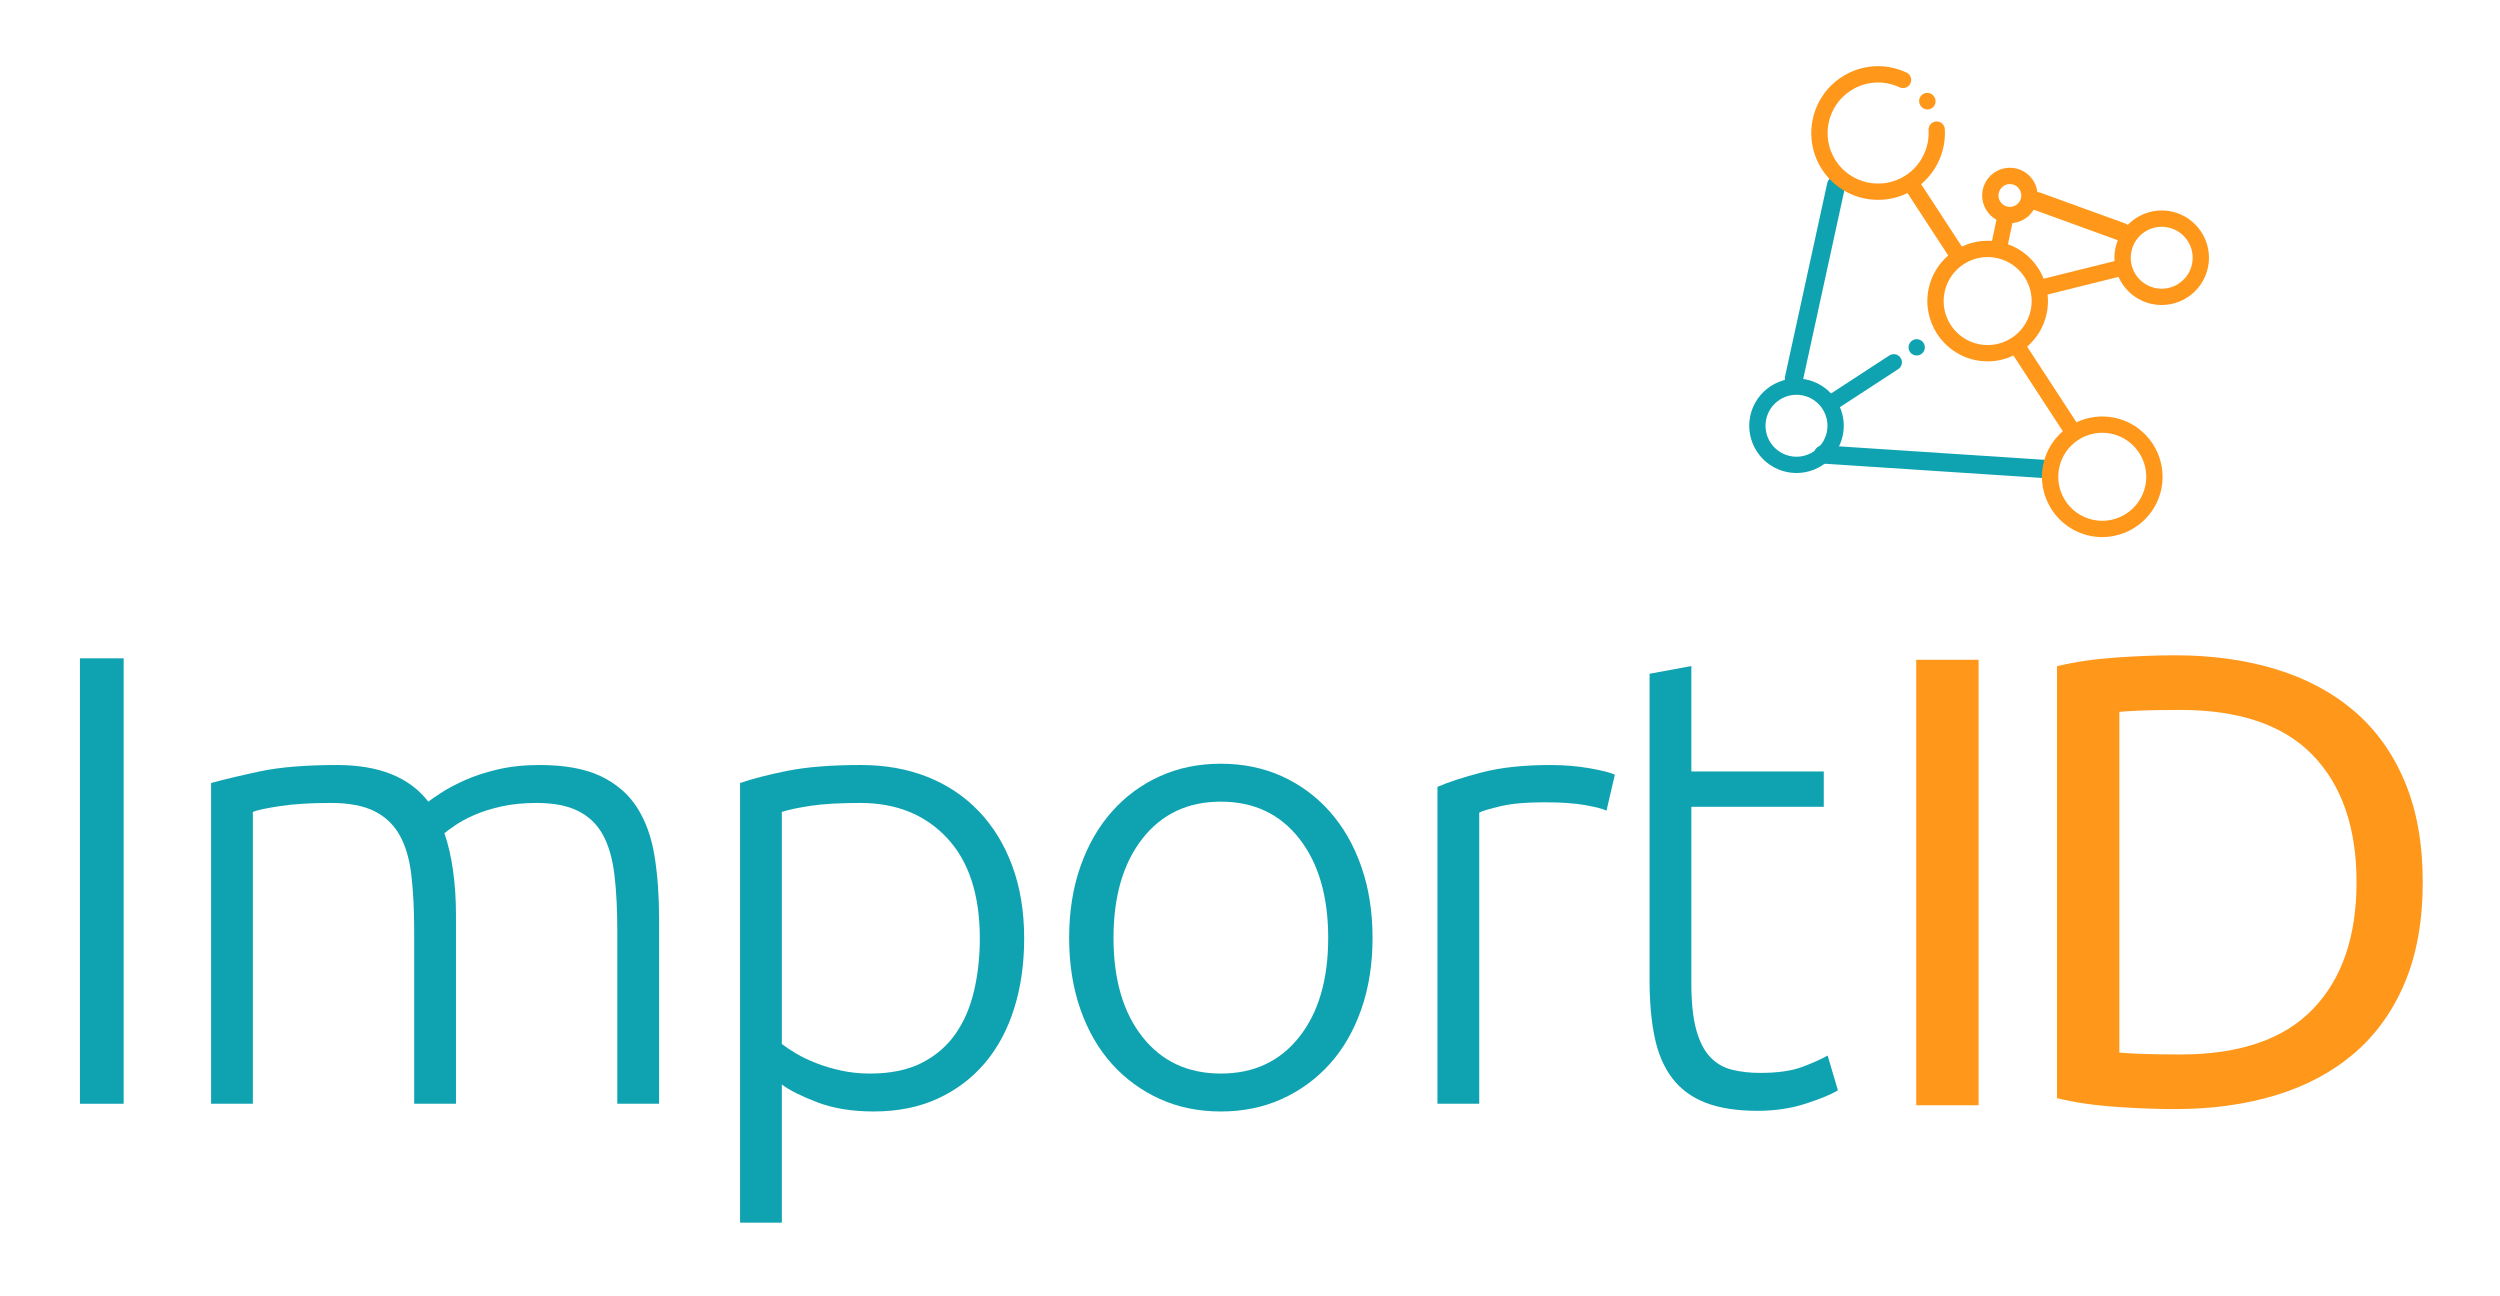
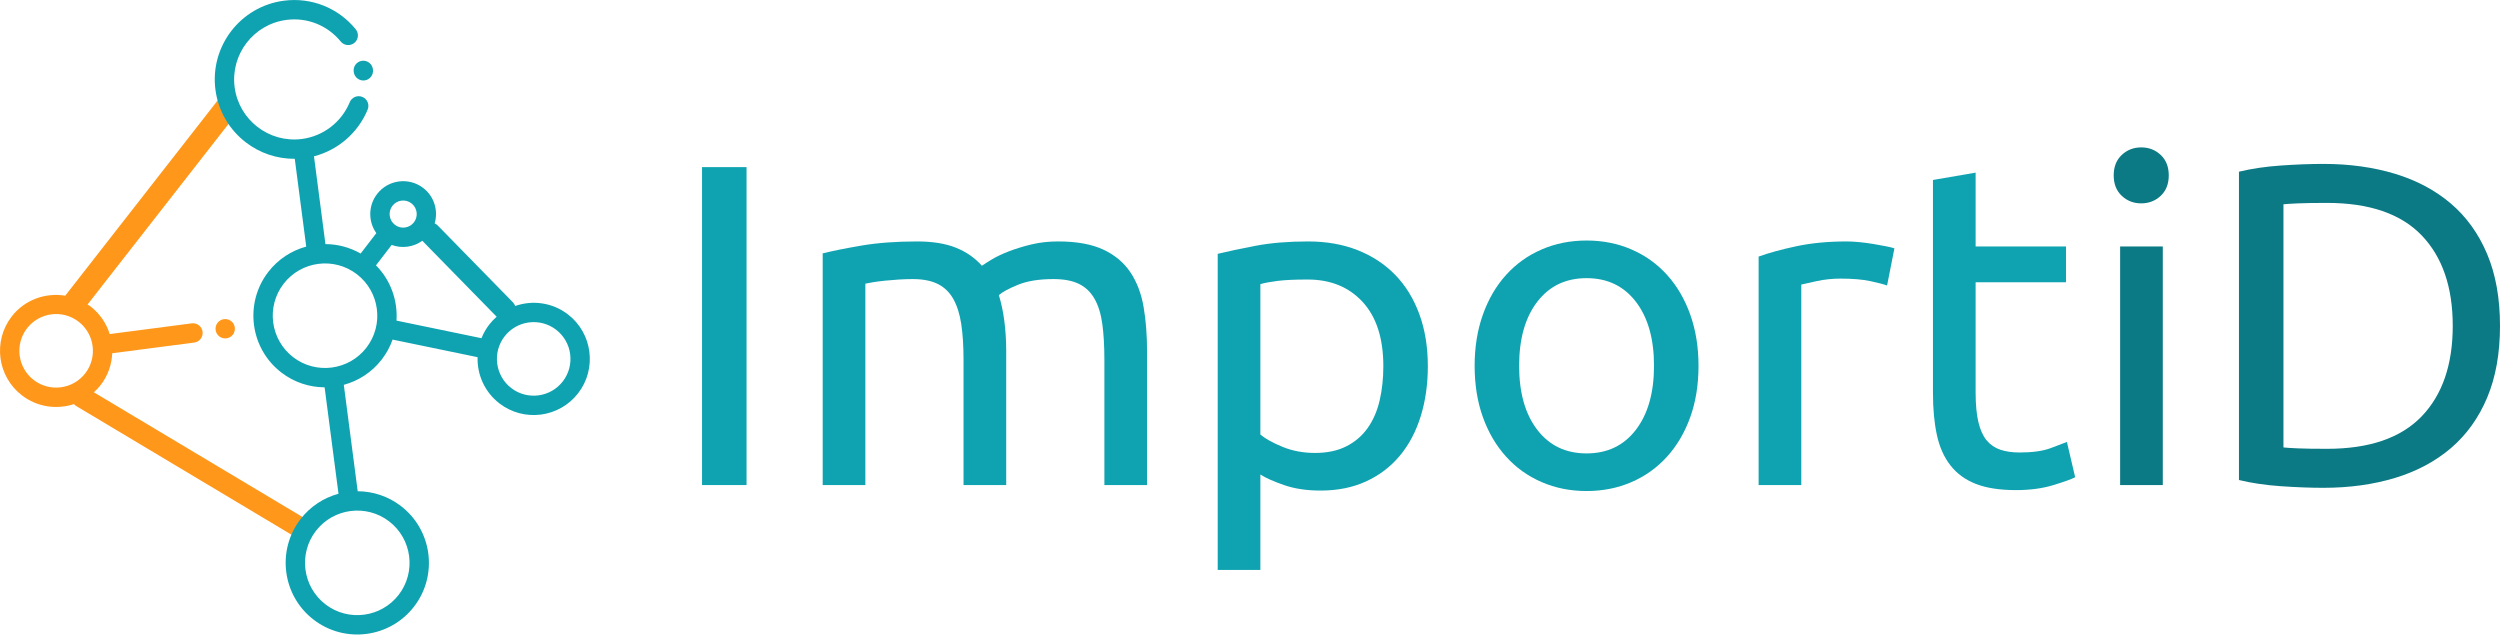
- <svg xmlns="http://www.w3.org/2000/svg" version="1.1" id="Layer_1" x="0px" y="0px" viewBox="0 0 401.324 207.947" style="enable-background:new 0 0 401.324 207.947;" xml:space="preserve">
+ <svg xmlns="http://www.w3.org/2000/svg" version="1.1" id="Layer_1" x="0px" y="0px" viewBox="0 0 444.767 112.88" style="enable-background:new 0 0 444.767 112.88;" xml:space="preserve">
  <g>
    <g>
      <g>
        <g>
-           <path style="fill:#0FA3B1;" d="M303.291,57.065l-9.358,6.104c-1.029-1.104-2.393-1.915-3.979-2.249      c-4.095-0.862-8.127,1.768-8.989,5.863c-0.862,4.095,1.768,8.127,5.863,8.989c4.095,0.862,8.127-1.768,8.989-5.863      c0.334-1.586,0.142-3.162-0.454-4.549l9.358-6.103c0.605-0.395,0.776-1.205,0.381-1.811      C304.707,56.84,303.896,56.67,303.291,57.065z M287.366,73.211c-2.683-0.565-4.406-3.207-3.841-5.89      c0.565-2.683,3.207-4.406,5.89-3.841c2.683,0.565,4.406,3.207,3.841,5.89C292.691,72.052,290.049,73.776,287.366,73.211z" />
-           <path style="fill:#0FA3B1;" d="M307.956,54.479c-0.337-0.071-0.696-0.003-0.984,0.185c-0.288,0.188-0.495,0.49-0.566,0.826      c-0.071,0.337-0.003,0.696,0.185,0.984c0.188,0.288,0.49,0.495,0.826,0.566c0.337,0.071,0.696,0.003,0.984-0.185      c0.288-0.188,0.495-0.49,0.566-0.826c0.071-0.337,0.003-0.696-0.185-0.984C308.595,54.757,308.293,54.55,307.956,54.479z" />
-         </g>
-         <line style="fill:none;stroke:#0FA3B1;stroke-width:2.933;stroke-linecap:round;stroke-miterlimit:10;" x1="294.758" y1="29.71" x2="287.98" y2="60.776" />
-         <line style="fill:none;stroke:#FF971A;stroke-width:2.933;stroke-linecap:round;stroke-miterlimit:10;" x1="327" y1="32.296" x2="340.657" y2="37.251" />
-         <line style="fill:none;stroke:#0FA3B1;stroke-width:2.933;stroke-linecap:round;stroke-miterlimit:10;" x1="292.642" y1="72.952" x2="328.62" y2="75.311" />
-         <g>
-           <path style="fill:#FF971A;" d="M339.47,67.064c-2.152-0.453-4.289-0.149-6.136,0.729l-7.922-12.147      c1.548-1.337,2.688-3.17,3.141-5.322c0.216-1.027,0.258-2.051,0.149-3.042l11.382-2.833c0.957,2.151,2.895,3.831,5.37,4.352      c4.095,0.862,8.127-1.768,8.989-5.863s-1.768-8.127-5.863-8.989s-8.127,1.768-8.989,5.863c-0.149,0.707-0.191,1.412-0.142,2.099      l-11.381,2.833c-1.01-2.521-3.061-4.578-5.733-5.53l0.717-3.404c1.893-0.174,3.537-1.559,3.949-3.514      c0.505-2.4-1.036-4.764-3.437-5.27s-4.764,1.036-5.27,3.437c-0.412,1.955,0.535,3.886,2.197,4.808l-0.717,3.404      c-1.704-0.124-3.363,0.209-4.838,0.91l-6.534-10.019c2.563-2.163,3.998-5.44,3.8-8.837c-0.042-0.722-0.661-1.273-1.382-1.23      c-0.721,0.042-1.272,0.661-1.23,1.382c0.168,2.89-1.226,5.667-3.639,7.256c-0.01,0.006-0.02,0.011-0.03,0.018      c-0.009,0.006-0.016,0.012-0.025,0.018c-3.744,2.422-8.762,1.358-11.2-2.38c-2.444-3.747-1.383-8.783,2.363-11.226      c2.37-1.545,5.316-1.751,7.882-0.549c0.654,0.306,1.433,0.025,1.74-0.63c0.306-0.654,0.025-1.433-0.63-1.74      c-3.392-1.589-7.288-1.317-10.421,0.726c-4.955,3.232-6.357,9.893-3.126,14.848c1.616,2.478,4.089,4.067,6.778,4.633      c2.286,0.481,4.726,0.219,6.929-0.862l6.535,10.02c-1.548,1.337-2.688,3.17-3.141,5.321c-1.1,5.224,2.256,10.369,7.48,11.469      c2.151,0.453,4.289,0.149,6.136-0.729l7.922,12.147c-1.548,1.337-2.688,3.17-3.141,5.322c-1.1,5.224,2.256,10.369,7.48,11.469      c5.224,1.1,10.369-2.256,11.469-7.48C348.05,73.309,344.695,68.164,339.47,67.064z M348.042,36.51      c2.683,0.565,4.406,3.207,3.841,5.89c-0.565,2.683-3.207,4.406-5.89,3.841c-2.683-0.565-4.406-3.207-3.841-5.89      C342.717,37.668,345.359,35.945,348.042,36.51z M323.024,29.587c0.988,0.208,1.623,1.181,1.415,2.17      c-0.208,0.988-1.181,1.623-2.17,1.415c-0.988-0.208-1.623-1.181-1.415-2.17S322.036,29.379,323.024,29.587z M312.165,46.875      c0.803-3.812,4.557-6.261,8.369-5.459c3.812,0.803,6.261,4.557,5.459,8.369c-0.803,3.812-4.557,6.261-8.369,5.459      C313.811,54.442,311.362,50.687,312.165,46.875z M336.02,83.453c-3.812-0.803-6.261-4.557-5.458-8.369      c0.803-3.812,4.557-6.261,8.369-5.459c3.812,0.803,6.261,4.557,5.459,8.369S339.833,84.256,336.02,83.453z" />
-           <path style="fill:#FF971A;" d="M308.313,16.973c0.197,0.305,0.5,0.501,0.83,0.571c0.326,0.069,0.677,0.014,0.979-0.181      c0.607-0.392,0.782-1.202,0.39-1.809l-0.036-0.056c-0.396-0.604-1.207-0.773-1.812-0.377c-0.604,0.396-0.773,1.207-0.377,1.812      L308.313,16.973z" />
+           <path style="fill:#FF971A;" d="M39.017,59.851c0.359,0.276,0.824,0.401,1.273,0.342c0.449-0.059,0.866-0.299,1.143-0.658      c0.276-0.359,0.401-0.824,0.342-1.273c-0.059-0.449-0.299-0.866-0.658-1.143c-0.359-0.276-0.824-0.401-1.273-0.342      c-0.449,0.059-0.866,0.299-1.143,0.658c-0.276,0.359-0.401,0.824-0.342,1.273C38.418,59.157,38.658,59.574,39.017,59.851z" />
+           <path style="fill:#FF971A;" d="M54.556,92.42L16.698,69.789c0.43-0.391,0.845-0.807,1.212-1.284      c1.301-1.692,1.972-3.671,2.056-5.657l14.587-1.905c0.943-0.123,1.608-0.988,1.485-1.932c-0.123-0.943-0.988-1.608-1.931-1.485      l-14.587,1.905c-0.591-1.897-1.748-3.638-3.439-4.938c-0.161-0.124-0.342-0.202-0.508-0.315l26.385-33.795      c0.697-0.892,0.538-2.179-0.354-2.875c-0.89-0.694-2.179-0.538-2.875,0.354l-27.123,34.74c-3.513-0.571-7.22,0.707-9.537,3.721      c-3.359,4.368-2.538,10.653,1.83,14.012c2.73,2.1,6.21,2.566,9.256,1.553c0.107,0.108,0.202,0.226,0.339,0.308l39.161,23.409      c0.035,0.021,0.071,0.042,0.107,0.06c0.863,0.442,1.932,0.143,2.437-0.701C55.723,94.085,55.436,92.945,54.556,92.42z       M5.997,67.603c-2.861-2.2-3.399-6.319-1.199-9.18c2.201-2.862,6.319-3.399,9.18-1.199c2.861,2.201,3.399,6.319,1.199,9.18      C12.977,69.266,8.859,69.803,5.997,67.603z" />
        </g>
      </g>
      <g>
-         <g>
-           <path style="fill:#FF971A;" d="M307.613,105.917h10.009v71.507h-10.009V105.917z" />
-           <path style="fill:#FF971A;" d="M388.923,141.619c0,6.19-0.964,11.574-2.889,16.148c-1.927,4.575-4.644,8.357-8.152,11.35      c-3.508,2.992-7.705,5.229-12.588,6.707c-4.886,1.48-10.251,2.219-16.097,2.219c-2.89,0-6.072-0.121-9.545-0.361      c-3.475-0.241-6.622-0.704-9.441-1.393v-69.341c2.819-0.687,5.967-1.15,9.441-1.393c3.473-0.24,6.655-0.361,9.545-0.361      c5.846,0,11.211,0.74,16.097,2.219c4.883,1.479,9.08,3.715,12.588,6.707c3.509,2.992,6.226,6.776,8.152,11.351      C387.959,130.046,388.923,135.428,388.923,141.619z M350.022,169.273c9.493,0,16.577-2.425,21.256-7.274      c4.677-4.85,7.017-11.643,7.017-20.379c0-8.735-2.34-15.529-7.017-20.38c-4.679-4.85-11.763-7.274-21.256-7.274      c-2.821,0-5.005,0.036-6.553,0.104c-1.548,0.069-2.631,0.139-3.25,0.206v54.688c0.619,0.069,1.702,0.139,3.25,0.206      C345.018,169.238,347.201,169.273,350.022,169.273z" />
-         </g>
-         <g>
-           <path style="fill:#0FA3B1;" d="M12.834,105.679h7.016v71.507h-7.016V105.679z" />
-           <path style="fill:#0FA3B1;" d="M33.882,125.696c1.994-0.55,4.592-1.169,7.79-1.857c3.199-0.687,7.343-1.031,12.434-1.031      c6.741,0,11.625,1.96,14.652,5.881c0.344-0.273,1.015-0.738,2.013-1.393c0.996-0.653,2.252-1.324,3.766-2.013      c1.513-0.687,3.284-1.271,5.314-1.754c2.028-0.48,4.282-0.722,6.759-0.722c4.058,0,7.342,0.603,9.854,1.806      c2.511,1.204,4.453,2.889,5.83,5.056c1.376,2.167,2.304,4.765,2.786,7.79c0.48,3.028,0.723,6.33,0.723,9.906v29.82h-6.707      v-27.653c0-3.509-0.155-6.553-0.465-9.132c-0.31-2.58-0.929-4.711-1.857-6.397c-0.929-1.685-2.254-2.957-3.973-3.818      c-1.72-0.859-3.956-1.289-6.707-1.289c-2.063,0-3.938,0.189-5.623,0.567c-1.687,0.379-3.147,0.843-4.386,1.393      c-1.238,0.552-2.254,1.102-3.044,1.651c-0.791,0.551-1.358,0.964-1.702,1.238c0.619,1.789,1.083,3.802,1.393,6.036      c0.31,2.236,0.465,4.592,0.465,7.068v30.336h-6.707v-27.653c0-3.509-0.155-6.553-0.465-9.132      c-0.31-2.58-0.946-4.711-1.908-6.397c-0.965-1.685-2.322-2.957-4.076-3.818c-1.754-0.859-4.076-1.289-6.965-1.289      c-3.234,0-5.969,0.172-8.203,0.516c-2.236,0.345-3.663,0.654-4.282,0.929v46.846h-6.707V125.696z" />
-           <path style="fill:#0FA3B1;" d="M125.509,196.274h-6.707v-70.578c1.994-0.687,4.54-1.342,7.636-1.961      c3.096-0.618,7.017-0.928,11.763-0.928c3.921,0,7.481,0.637,10.68,1.908c3.199,1.274,5.949,3.113,8.255,5.521      c2.304,2.409,4.092,5.332,5.365,8.771c1.272,3.44,1.909,7.326,1.909,11.66c0,4.06-0.533,7.79-1.6,11.195      c-1.067,3.405-2.631,6.33-4.694,8.771c-2.063,2.442-4.592,4.351-7.584,5.727c-2.992,1.375-6.415,2.063-10.268,2.063      c-3.508,0-6.552-0.5-9.132-1.496c-2.579-0.996-4.454-1.943-5.623-2.838V196.274z M125.509,167.59      c0.619,0.481,1.393,0.997,2.321,1.547c0.929,0.552,2.013,1.067,3.251,1.548c1.237,0.482,2.579,0.877,4.023,1.187      c1.445,0.31,2.957,0.465,4.54,0.465c3.303,0,6.07-0.567,8.307-1.702c2.234-1.136,4.04-2.684,5.417-4.644      c1.376-1.961,2.374-4.265,2.993-6.914c0.619-2.646,0.929-5.45,0.929-8.409c0-7.017-1.755-12.398-5.263-16.148      c-3.509-3.748-8.151-5.623-13.93-5.623c-3.303,0-5.969,0.154-7.997,0.464c-2.03,0.31-3.561,0.637-4.592,0.98V167.59z" />
-           <path style="fill:#0FA3B1;" d="M220.335,150.564c0,4.197-0.603,8.015-1.806,11.454c-1.204,3.44-2.889,6.363-5.056,8.771      c-2.167,2.409-4.73,4.282-7.688,5.624c-2.958,1.341-6.227,2.012-9.803,2.012c-3.577,0-6.846-0.671-9.802-2.012      c-2.959-1.342-5.521-3.215-7.688-5.624c-2.167-2.407-3.854-5.33-5.057-8.771c-1.204-3.439-1.806-7.257-1.806-11.454      c0-4.194,0.602-8.013,1.806-11.453c1.203-3.438,2.89-6.38,5.057-8.822c2.167-2.441,4.729-4.334,7.688-5.675      c2.956-1.342,6.225-2.013,9.802-2.013c3.576,0,6.845,0.671,9.803,2.013c2.957,1.341,5.521,3.233,7.688,5.675      c2.167,2.442,3.852,5.384,5.056,8.822C219.733,142.551,220.335,146.369,220.335,150.564z M213.216,150.564      c0-6.671-1.548-11.985-4.644-15.941c-3.096-3.955-7.292-5.934-12.589-5.934c-5.298,0-9.492,1.979-12.588,5.934      c-3.096,3.956-4.644,9.271-4.644,15.941c0,6.674,1.548,11.97,4.644,15.891s7.29,5.882,12.588,5.882      c5.297,0,9.493-1.961,12.589-5.882S213.216,157.237,213.216,150.564z" />
-           <path style="fill:#0FA3B1;" d="M248.915,122.808c2.201,0,4.282,0.172,6.243,0.516c1.96,0.345,3.317,0.688,4.075,1.031      l-1.341,5.778c-0.552-0.273-1.669-0.567-3.354-0.877c-1.687-0.31-3.905-0.464-6.655-0.464c-2.89,0-5.211,0.206-6.966,0.619      c-1.754,0.412-2.906,0.758-3.456,1.031v46.743h-6.707v-50.87c1.719-0.756,4.092-1.53,7.119-2.321      C240.901,123.204,244.582,122.808,248.915,122.808z" />
-           <path style="fill:#0FA3B1;" d="M271.513,123.839h21.256v5.676h-21.256v28.375c0,3.028,0.258,5.487,0.774,7.378      c0.516,1.893,1.254,3.354,2.218,4.386c0.963,1.031,2.132,1.72,3.509,2.063c1.375,0.345,2.889,0.516,4.54,0.516      c2.819,0,5.09-0.325,6.811-0.98c1.719-0.652,3.06-1.254,4.023-1.806l1.651,5.572c-0.964,0.619-2.649,1.325-5.056,2.115      c-2.409,0.79-5.022,1.187-7.843,1.187c-3.302,0-6.071-0.431-8.306-1.289c-2.236-0.859-4.024-2.167-5.366-3.922      c-1.341-1.754-2.288-3.937-2.837-6.552c-0.552-2.613-0.826-5.709-0.826-9.287v-49.115l6.707-1.238V123.839z" />
-         </g>
+         <path style="fill:#0FA3B1;" d="M101.038,55.93c-2.769-2.13-6.306-2.567-9.382-1.497c-0.092-0.243-0.229-0.472-0.422-0.669     l-13.38-13.67c-0.154-0.156-0.337-0.26-0.522-0.353c0.661-2.253-0.063-4.781-2.033-6.296c-2.56-1.969-6.245-1.488-8.214,1.073     c-1.604,2.085-1.582,4.916-0.135,6.959l-2.792,3.631c-1.951-1.119-4.11-1.67-6.26-1.68l-2.039-15.617     c4.275-1.105,7.848-4.176,9.55-8.319c0.362-0.88-0.059-1.887-0.939-2.248c-0.88-0.362-1.887,0.059-2.248,0.939     c-1.449,3.526-4.687,6.026-8.458,6.535c-0.015,0.002-0.03,0.002-0.046,0.004c-0.013,0.002-0.027,0.005-0.04,0.007     c-5.824,0.738-11.173-3.386-11.934-9.213c-0.763-5.84,3.368-11.212,9.208-11.974c3.694-0.482,7.307,0.955,9.666,3.845     c0.601,0.736,1.687,0.847,2.424,0.245c0.737-0.602,0.847-1.687,0.245-2.424c-3.119-3.82-7.897-5.72-12.782-5.082     C42.782,1.13,37.318,8.235,38.327,15.959c0.504,3.862,2.533,7.159,5.4,9.364c2.438,1.875,5.483,2.956,8.714,2.93l2.04,15.618     c-2.6,0.704-4.998,2.229-6.763,4.524c-4.285,5.572-3.238,13.592,2.335,17.878c2.295,1.765,5.004,2.623,7.697,2.635l2.472,18.934     c-2.6,0.703-4.998,2.229-6.763,4.524c-4.285,5.573-3.238,13.592,2.334,17.878c5.573,4.285,13.592,3.238,17.878-2.335     c4.285-5.573,3.238-13.592-2.335-17.877c-2.295-1.765-5.005-2.623-7.698-2.635l-2.472-18.933c2.6-0.704,4.999-2.229,6.764-4.524     c0.843-1.096,1.476-2.287,1.912-3.525l15.123,3.13c-0.091,3.099,1.251,6.198,3.89,8.228c4.368,3.359,10.654,2.538,14.012-1.83     S105.406,59.288,101.038,55.93z M69.236,92.762c4.066,3.127,4.831,8.979,1.704,13.046c-3.127,4.066-8.979,4.831-13.046,1.703     c-4.066-3.127-4.831-8.979-1.704-13.046C59.318,90.399,65.17,89.635,69.236,92.762z M69.816,36.616     c0.811-1.054,2.328-1.252,3.382-0.442c1.054,0.811,1.252,2.328,0.442,3.382c-0.811,1.054-2.328,1.252-3.382,0.442     C69.203,39.187,69.005,37.67,69.816,36.616z M65.199,61.837c-3.127,4.067-8.979,4.831-13.046,1.704     c-4.066-3.127-4.831-8.979-1.704-13.046c3.127-4.067,8.979-4.831,13.046-1.704C67.562,51.919,68.326,57.771,65.199,61.837z      M85.66,60.169l-15.122-3.13c0.239-3.568-1.022-7.179-3.649-9.833l2.792-3.631c1.821,0.678,3.874,0.393,5.454-0.739     l13.224,13.511c-0.479,0.421-0.929,0.888-1.333,1.412C86.446,58.514,85.994,59.326,85.66,60.169z M100.137,67.841     c-2.201,2.862-6.319,3.399-9.18,1.199c-2.862-2.201-3.399-6.319-1.199-9.18c2.201-2.862,6.319-3.399,9.18-1.199     C101.799,60.861,102.337,64.98,100.137,67.841z" />
+         <path style="fill:#0FA3B1;" d="M62.935,12.813c0.06,0.475,0.308,0.88,0.659,1.151c0.347,0.267,0.796,0.403,1.265,0.344     c0.944-0.119,1.613-0.98,1.494-1.924l-0.011-0.087c-0.126-0.943-0.992-1.606-1.935-1.481c-0.943,0.125-1.606,0.992-1.481,1.935     L62.935,12.813z" />
+       </g>
+     </g>
+     <g>
+       <g>
+         <path style="fill:#0FA3B1;" d="M124.899,29.732h7.917v56.563h-7.917V29.732z" />
+         <path style="fill:#0FA3B1;" d="M146.365,45.077c1.741-0.435,4.041-0.898,6.897-1.388s6.162-0.735,9.917-0.735     c2.72,0,5.006,0.368,6.855,1.102s3.4,1.81,4.653,3.224c0.38-0.271,0.979-0.653,1.795-1.143s1.822-0.966,3.021-1.429     c1.196-0.461,2.53-0.87,3.999-1.224c1.47-0.354,3.047-0.531,4.734-0.531c3.265,0,5.93,0.477,7.999,1.429     c2.066,0.953,3.686,2.299,4.856,4.04c1.169,1.742,1.958,3.81,2.366,6.203c0.408,2.396,0.612,5.007,0.612,7.836v23.833h-7.591     V64.094c0-2.502-0.122-4.652-0.367-6.447c-0.245-1.796-0.708-3.292-1.388-4.489c-0.681-1.196-1.605-2.082-2.774-2.653     c-1.171-0.571-2.681-0.856-4.53-0.856c-2.559,0-4.666,0.34-6.325,1.02c-1.661,0.682-2.79,1.294-3.388,1.837     c0.435,1.416,0.762,2.967,0.979,4.652c0.217,1.688,0.326,3.456,0.326,5.306v23.833h-7.591V64.094     c0-2.502-0.136-4.652-0.408-6.447c-0.272-1.796-0.748-3.292-1.428-4.489c-0.682-1.196-1.605-2.082-2.775-2.653     c-1.171-0.571-2.652-0.856-4.448-0.856c-0.763,0-1.579,0.027-2.448,0.081c-0.871,0.055-1.702,0.123-2.49,0.204     c-0.789,0.082-1.51,0.178-2.162,0.286c-0.653,0.109-1.09,0.191-1.307,0.245v35.831h-7.591V45.077z" />
+         <path style="fill:#0FA3B1;" d="M254.022,65.156c0,3.211-0.422,6.176-1.266,8.896c-0.844,2.722-2.081,5.061-3.713,7.02     c-1.633,1.959-3.633,3.482-6,4.57c-2.366,1.088-5.074,1.633-8.121,1.633c-2.448,0-4.611-0.326-6.488-0.979     c-1.878-0.653-3.279-1.278-4.204-1.877v16.977h-7.591V45.158c1.796-0.435,4.041-0.911,6.734-1.429     c2.693-0.516,5.808-0.775,9.346-0.775c3.265,0,6.203,0.518,8.814,1.551c2.612,1.035,4.843,2.504,6.693,4.408     c1.849,1.905,3.277,4.231,4.285,6.979C253.518,58.64,254.022,61.728,254.022,65.156z M246.105,65.156     c0-4.951-1.225-8.761-3.673-11.427c-2.449-2.666-5.714-4-9.795-4c-2.285,0-4.068,0.082-5.346,0.245     c-1.279,0.163-2.3,0.354-3.062,0.571v26.771c0.925,0.763,2.258,1.497,4,2.204c1.74,0.708,3.645,1.061,5.713,1.061     c2.176,0,4.04-0.394,5.591-1.183s2.816-1.878,3.796-3.266s1.686-3.02,2.122-4.896C245.886,69.359,246.105,67.332,246.105,65.156z     " />
+         <path style="fill:#0FA3B1;" d="M302.177,65.074c0,3.375-0.489,6.422-1.469,9.142c-0.979,2.722-2.354,5.061-4.122,7.02     c-1.769,1.959-3.877,3.469-6.325,4.53c-2.449,1.061-5.115,1.592-7.999,1.592c-2.885,0-5.55-0.531-7.999-1.592     c-2.448-1.062-4.558-2.571-6.325-4.53c-1.77-1.959-3.143-4.298-4.122-7.02c-0.979-2.72-1.469-5.767-1.469-9.142     c0-3.318,0.489-6.353,1.469-9.101c0.979-2.747,2.353-5.102,4.122-7.06c1.768-1.959,3.877-3.469,6.325-4.53     c2.449-1.061,5.114-1.592,7.999-1.592c2.884,0,5.55,0.531,7.999,1.592c2.448,1.061,4.557,2.571,6.325,4.53     c1.768,1.958,3.143,4.312,4.122,7.06C301.688,58.721,302.177,61.755,302.177,65.074z M294.26,65.074     c0-4.787-1.075-8.583-3.224-11.386c-2.15-2.802-5.074-4.203-8.774-4.203c-3.701,0-6.625,1.401-8.774,4.203     c-2.15,2.803-3.224,6.599-3.224,11.386c0,4.789,1.073,8.585,3.224,11.387c2.149,2.803,5.073,4.203,8.774,4.203     c3.7,0,6.624-1.4,8.774-4.203C293.185,73.658,294.26,69.863,294.26,65.074z" />
+         <path style="fill:#0FA3B1;" d="M328.542,42.954c0.652,0,1.4,0.041,2.244,0.123c0.843,0.082,1.673,0.191,2.489,0.327     c0.816,0.136,1.563,0.273,2.245,0.408c0.68,0.136,1.184,0.259,1.51,0.367l-1.306,6.611c-0.6-0.217-1.592-0.476-2.979-0.775     c-1.388-0.299-3.171-0.449-5.346-0.449c-1.416,0-2.816,0.15-4.204,0.449c-1.388,0.3-2.299,0.504-2.734,0.612v35.668h-7.591     V45.648c1.796-0.653,4.026-1.265,6.693-1.836C322.228,43.24,325.221,42.954,328.542,42.954z" />
+         <path style="fill:#0FA3B1;" d="M351.476,43.852h16.079v6.367h-16.079v19.589c0,2.122,0.163,3.877,0.489,5.265     c0.327,1.388,0.816,2.477,1.47,3.265c0.652,0.789,1.469,1.347,2.448,1.673c0.979,0.327,2.122,0.49,3.428,0.49     c2.286,0,4.122-0.258,5.51-0.775c1.388-0.517,2.354-0.884,2.897-1.102l1.47,6.284c-0.763,0.382-2.096,0.857-4,1.429     c-1.905,0.571-4.081,0.856-6.529,0.856c-2.885,0-5.265-0.367-7.142-1.102c-1.878-0.734-3.388-1.836-4.53-3.306     c-1.143-1.469-1.946-3.277-2.408-5.428c-0.463-2.148-0.693-4.639-0.693-7.469V32.017l7.591-1.306V43.852z" />
+         <path style="fill:#0B7A85;" d="M380.94,36.18c-1.36,0-2.518-0.449-3.469-1.347c-0.953-0.898-1.429-2.108-1.429-3.632     c0-1.522,0.476-2.734,1.429-3.632c0.951-0.898,2.108-1.347,3.469-1.347c1.359,0,2.517,0.449,3.469,1.347     c0.951,0.898,1.429,2.109,1.429,3.632c0,1.524-0.478,2.734-1.429,3.632C383.457,35.731,382.299,36.18,380.94,36.18z      M384.776,86.295h-7.591V43.852h7.591V86.295z" />
+         <path style="fill:#0B7A85;" d="M444.767,57.973c0,4.897-0.763,9.155-2.286,12.773c-1.523,3.619-3.673,6.611-6.447,8.979     c-2.775,2.367-6.095,4.136-9.958,5.306c-3.864,1.17-8.108,1.754-12.732,1.754c-2.286,0-4.804-0.095-7.551-0.285     c-2.748-0.191-5.237-0.558-7.468-1.102v-54.85c2.23-0.543,4.72-0.911,7.468-1.102c2.747-0.19,5.265-0.286,7.551-0.286     c4.624,0,8.868,0.585,12.732,1.755c3.863,1.171,7.183,2.938,9.958,5.306c2.774,2.367,4.924,5.36,6.447,8.978     C444.005,48.819,444.767,53.075,444.767,57.973z M413.996,79.847c7.509,0,13.113-1.918,16.814-5.754     c3.699-3.836,5.55-9.209,5.55-16.12c0-6.91-1.851-12.284-5.55-16.12c-3.701-3.836-9.306-5.754-16.814-5.754     c-2.231,0-3.958,0.028-5.183,0.082c-1.225,0.055-2.081,0.11-2.571,0.163v43.259c0.49,0.056,1.347,0.11,2.571,0.164     C410.038,79.821,411.764,79.847,413.996,79.847z" />
      </g>
    </g>
  </g>
  <g>
</g>
  <g>
</g>
  <g>
</g>
  <g>
</g>
  <g>
</g>
  <g>
</g>
  <g>
</g>
  <g>
</g>
  <g>
</g>
  <g>
</g>
  <g>
</g>
  <g>
</g>
  <g>
</g>
  <g>
</g>
  <g>
</g>
</svg>
